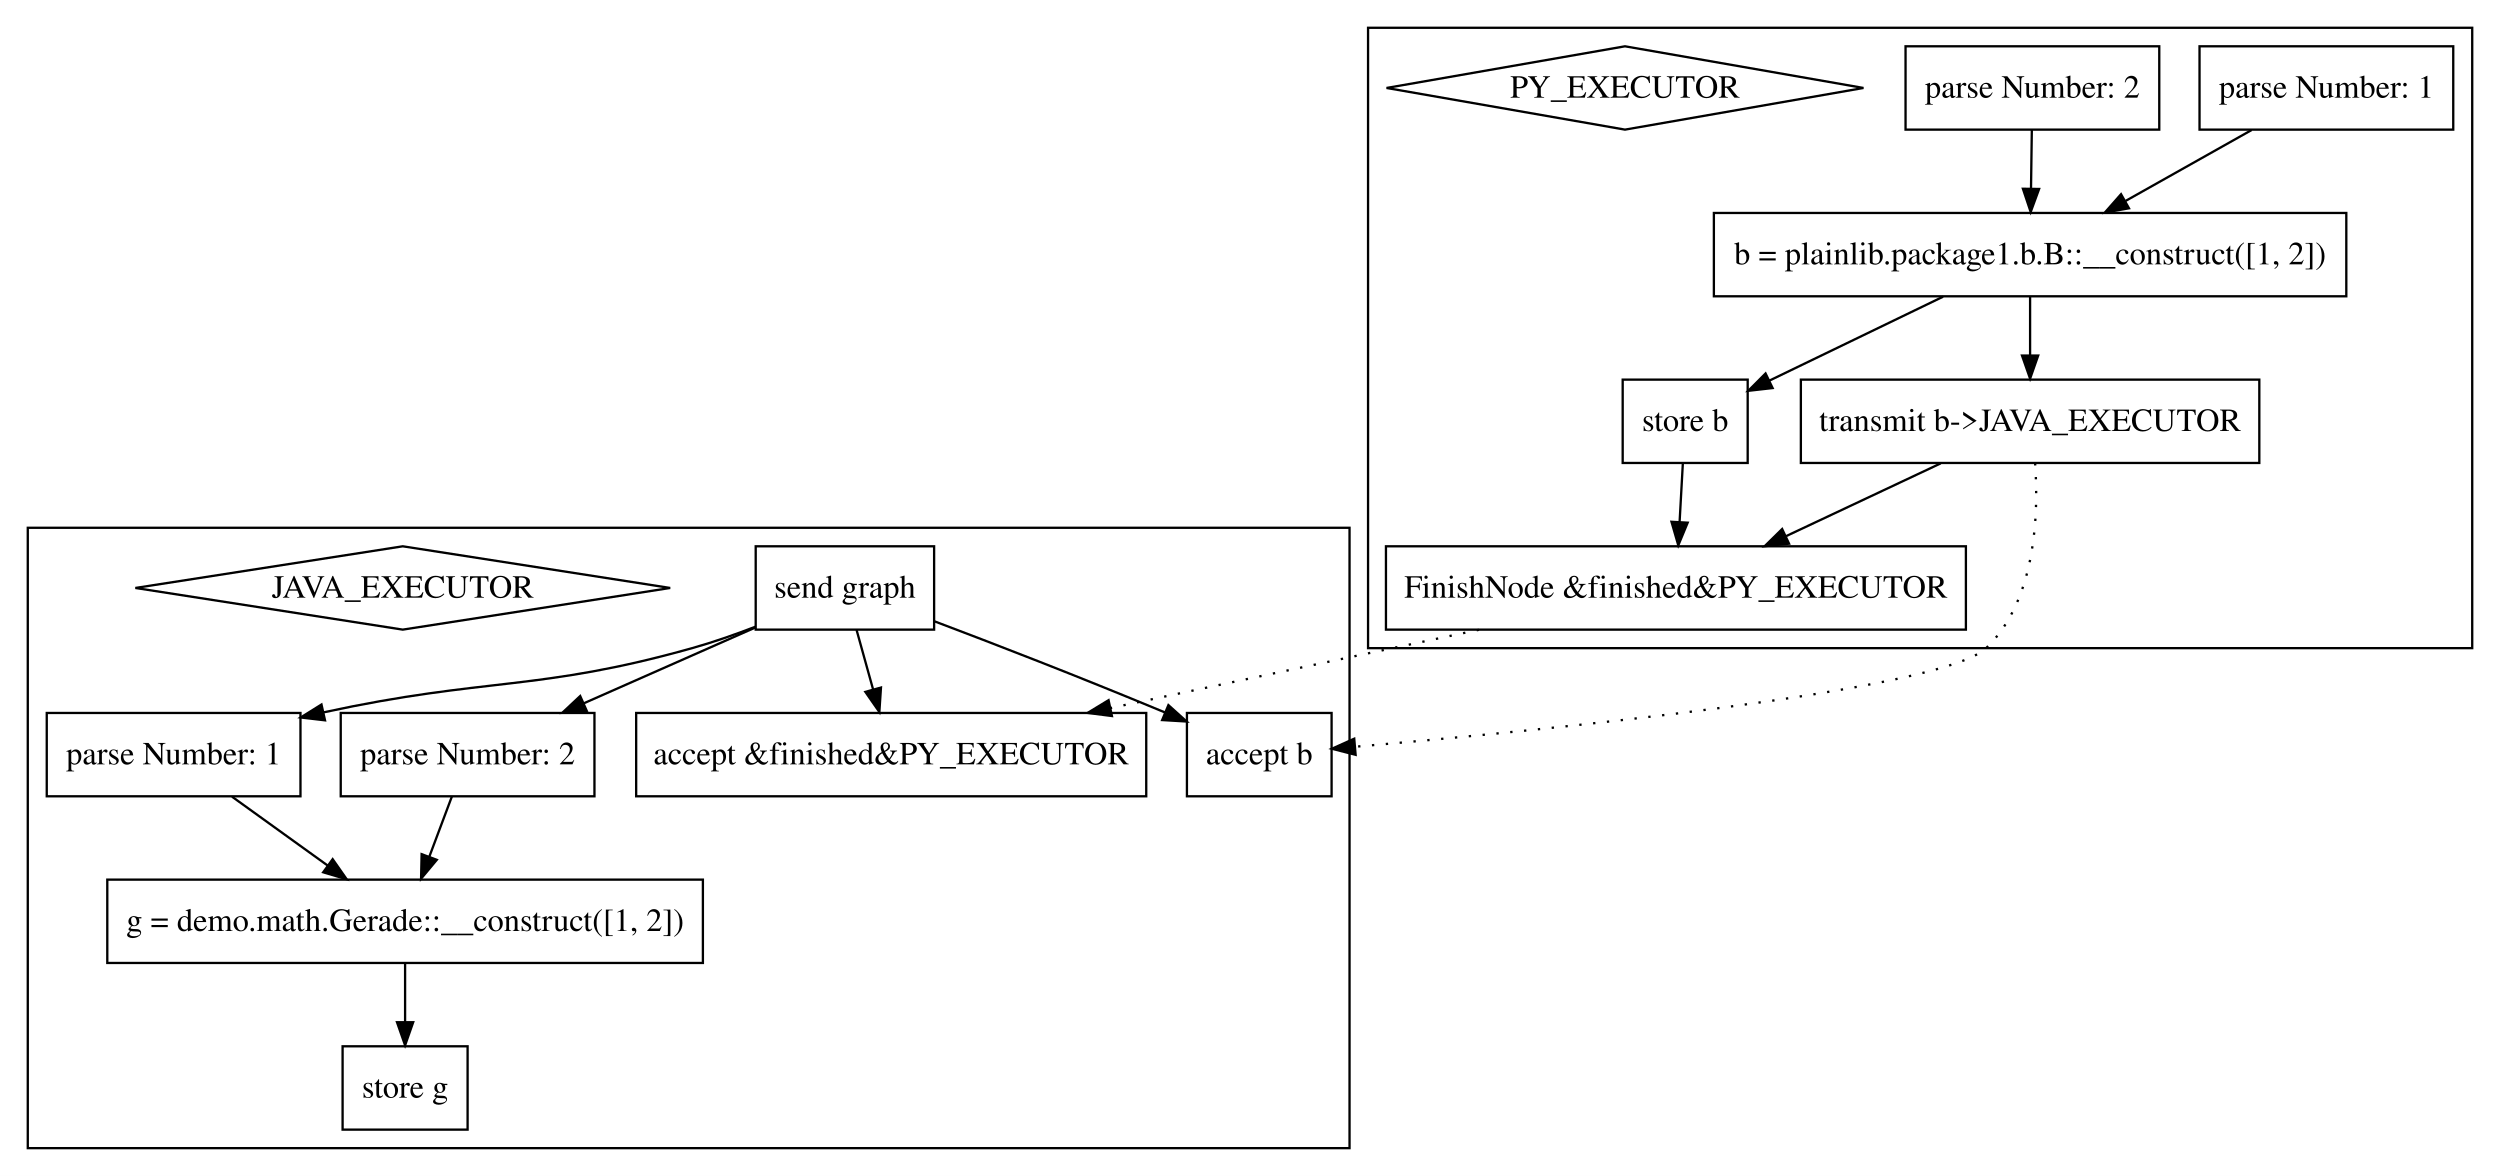
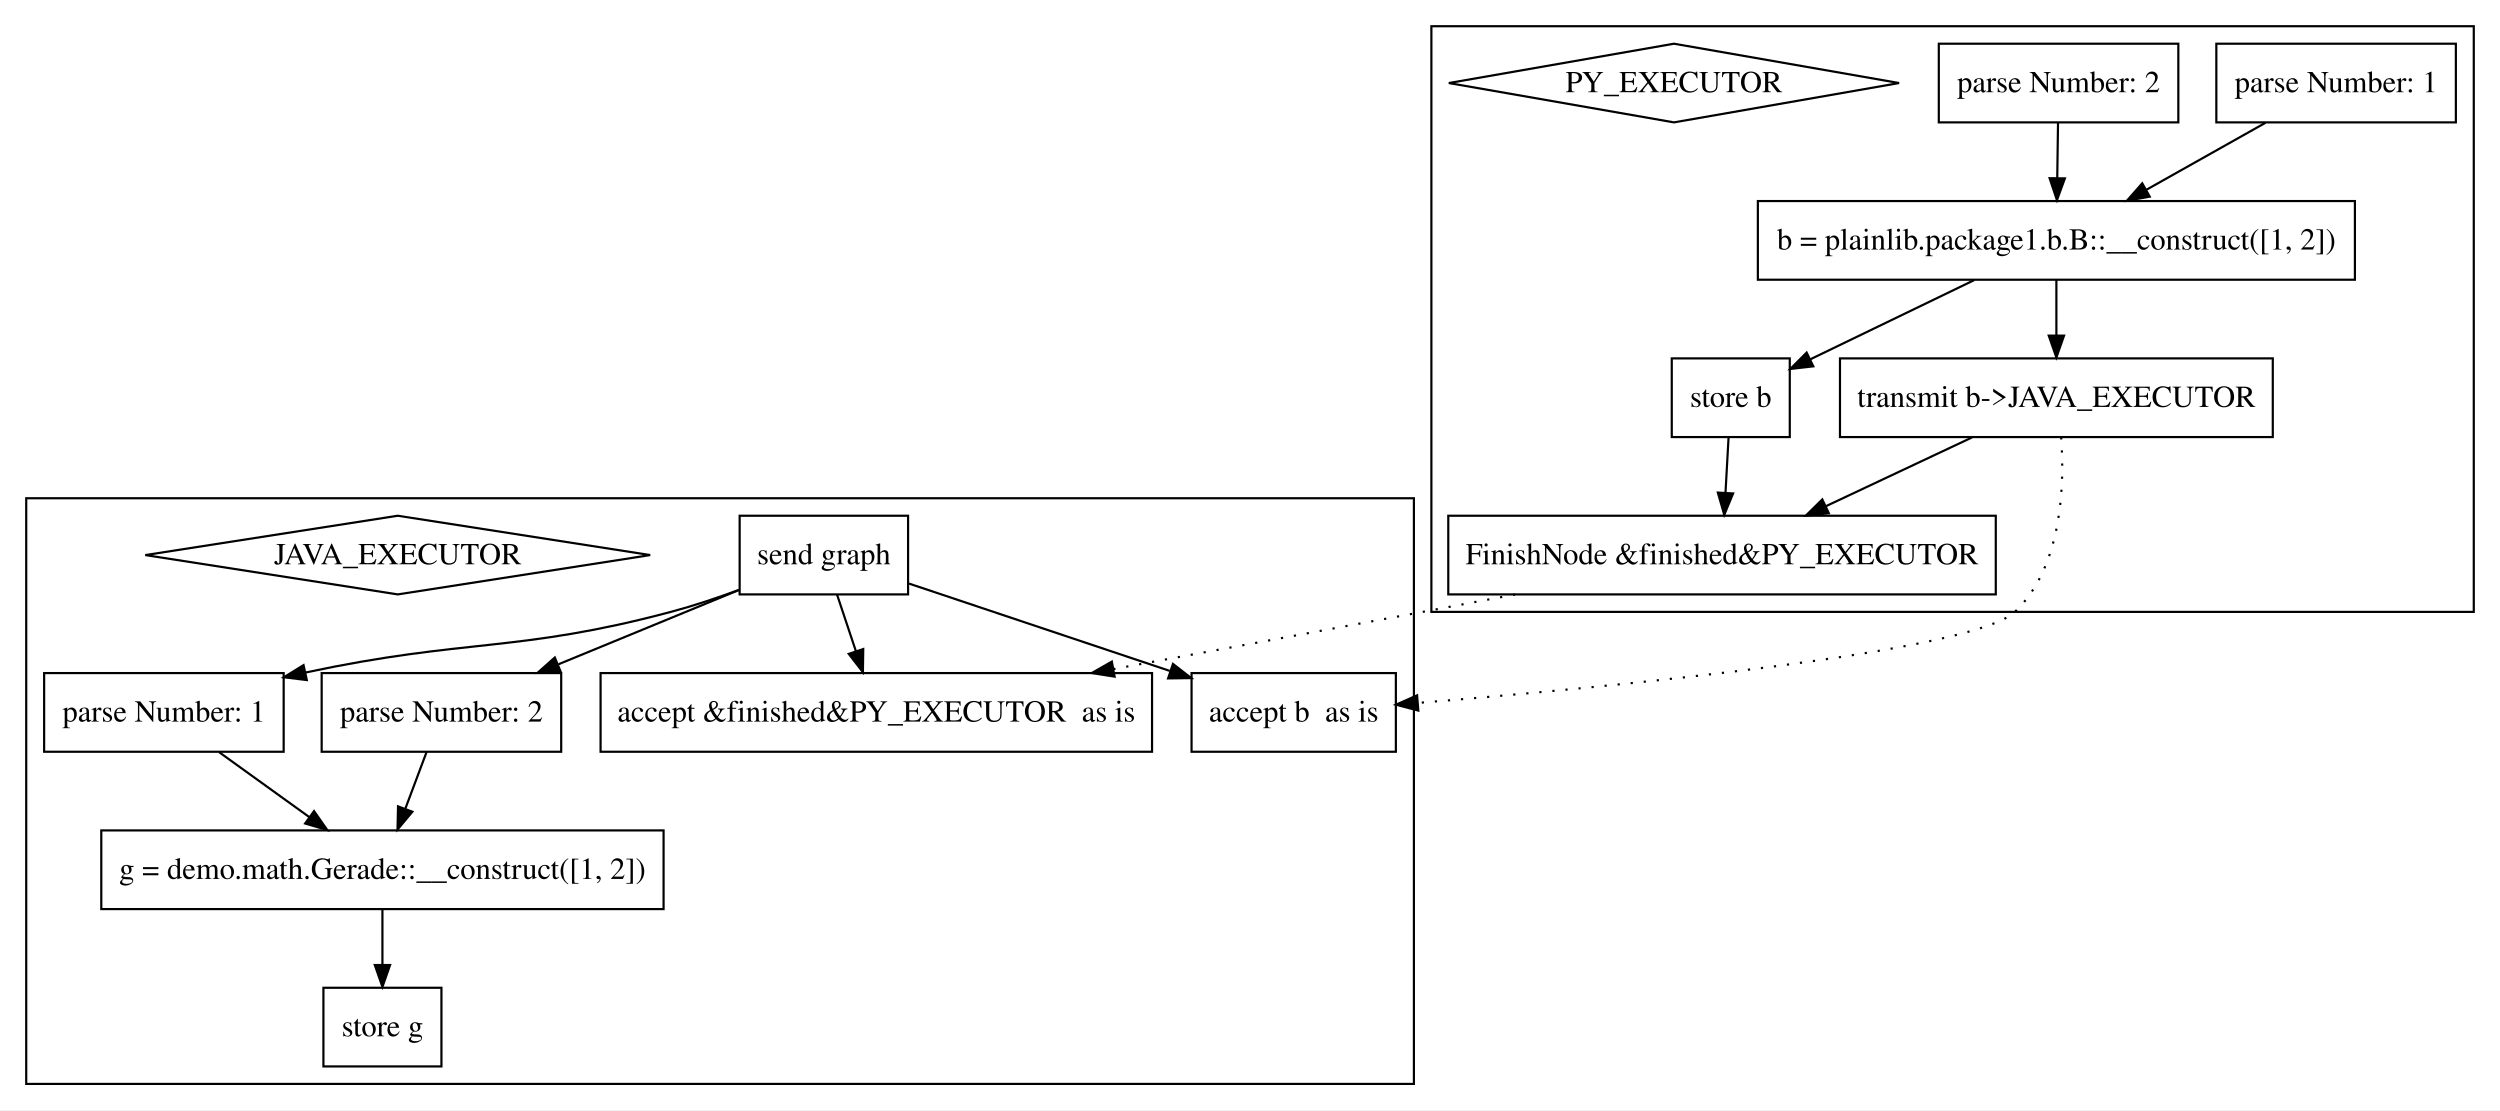
- <svg xmlns="http://www.w3.org/2000/svg" width="1080pt" height="508pt" viewBox="0.00 0.00 1080.00 508.00">
+ <svg xmlns="http://www.w3.org/2000/svg" width="1144pt" height="508pt" viewBox="0.00 0.00 1144.00 508.00">
  <g id="graph0" class="graph" transform="scale(1 1) rotate(0) translate(4 504)">
-     <polygon fill="#ffffff" stroke="transparent" points="-4,4 -4,-504 1076,-504 1076,4 -4,4" />
+     <polygon fill="#ffffff" stroke="transparent" points="-4,4 -4,-504 1140,-504 1140,4 -4,4" />
    <g id="clust1" class="cluster">
-       <polygon fill="none" stroke="#000000" points="8,-8 8,-276 579,-276 579,-8 8,-8" />
+       <polygon fill="none" stroke="#000000" points="8,-8 8,-276 643,-276 643,-8 8,-8" />
    </g>
    <g id="clust2" class="cluster">
-       <polygon fill="none" stroke="#000000" points="587,-224 587,-492 1064,-492 1064,-224 587,-224" />
+       <polygon fill="none" stroke="#000000" points="651,-224 651,-492 1128,-492 1128,-224 651,-224" />
    </g>
    <g id="node1" class="node">
-       <polygon fill="none" stroke="#000000" points="491.175,-196 270.825,-196 270.825,-160 491.175,-160 491.175,-196" />
-       <text text-anchor="middle" x="381" y="-173.8" font-family="Times,serif" font-size="14.00" fill="#000000">accept &amp;finished&amp;PY_EXECUTOR</text>
+       <polygon fill="none" stroke="#000000" points="299.651,-124 42.349,-124 42.349,-88 299.651,-88 299.651,-124" />
+       <text text-anchor="middle" x="171" y="-101.8" font-family="Times,serif" font-size="14.00" fill="#000000">g = demo.math.Gerade::__construct([1, 2])</text>
    </g>
    <g id="node2" class="node">
-       <polygon fill="none" stroke="#000000" points="571.246,-196 508.754,-196 508.754,-160 571.246,-160 571.246,-196" />
-       <text text-anchor="middle" x="540" y="-173.8" font-family="Times,serif" font-size="14.00" fill="#000000">accept b</text>
+       <polygon fill="none" stroke="#000000" points="198,-52 144,-52 144,-16 198,-16 198,-52" />
+       <text text-anchor="middle" x="171" y="-29.8" font-family="Times,serif" font-size="14.00" fill="#000000">store g</text>
+     </g>
+     <g id="edge1" class="edge">
+       <path fill="none" stroke="#000000" d="M171,-87.831C171,-80.131 171,-70.974 171,-62.417" />
+       <polygon fill="#000000" stroke="#000000" points="174.5,-62.413 171,-52.413 167.5,-62.413 174.5,-62.413" />
    </g>
    <g id="node3" class="node">
+       <polygon fill="none" stroke="#000000" points="411.538,-268 334.462,-268 334.462,-232 411.538,-232 411.538,-268" />
+       <text text-anchor="middle" x="373" y="-245.8" font-family="Times,serif" font-size="14.00" fill="#000000">send graph</text>
+     </g>
+     <g id="node4" class="node">
      <polygon fill="none" stroke="#000000" points="125.804,-196 16.196,-196 16.196,-160 125.804,-160 125.804,-196" />
      <text text-anchor="middle" x="71" y="-173.8" font-family="Times,serif" font-size="14.00" fill="#000000">parse Number: 1</text>
    </g>
-     <g id="node7" class="node">
-       <polygon fill="none" stroke="#000000" points="299.651,-124 42.349,-124 42.349,-88 299.651,-88 299.651,-124" />
-       <text text-anchor="middle" x="171" y="-101.8" font-family="Times,serif" font-size="14.00" fill="#000000">g = demo.math.Gerade::__construct([1, 2])</text>
+     <g id="edge2" class="edge">
+       <path fill="none" stroke="#000000" d="M334.183,-234.08C324.147,-230.381 313.273,-226.732 303,-224 232.44,-205.236 210.102,-212.076 135.718,-196.239" />
+       <polygon fill="#000000" stroke="#000000" points="136.398,-192.805 125.88,-194.079 134.897,-199.642 136.398,-192.805" />
+     </g>
+     <g id="node5" class="node">
+       <polygon fill="none" stroke="#000000" points="252.804,-196 143.196,-196 143.196,-160 252.804,-160 252.804,-196" />
+       <text text-anchor="middle" x="198" y="-173.8" font-family="Times,serif" font-size="14.00" fill="#000000">parse Number: 2</text>
    </g>
    <g id="edge3" class="edge">
+       <path fill="none" stroke="#000000" d="M334.162,-234.021C309.858,-224.022 278.21,-211.001 251.542,-200.029" />
+       <polygon fill="#000000" stroke="#000000" points="252.545,-196.657 241.966,-196.089 249.882,-203.13 252.545,-196.657" />
+     </g>
+     <g id="node6" class="node">
+       <polygon fill="none" stroke="#000000" points="634.745,-196 541.255,-196 541.255,-160 634.745,-160 634.745,-196" />
+       <text text-anchor="middle" x="588" y="-173.8" font-family="Times,serif" font-size="14.00" fill="#000000">accept b  as is</text>
+     </g>
+     <g id="edge4" class="edge">
+       <path fill="none" stroke="#000000" d="M411.935,-236.961C445.26,-225.801 493.673,-209.589 531.301,-196.988" />
+       <polygon fill="#000000" stroke="#000000" points="532.741,-200.196 541.112,-193.702 530.518,-193.559 532.741,-200.196" />
+     </g>
+     <g id="node7" class="node">
+       <polygon fill="none" stroke="#000000" points="523.175,-196 270.825,-196 270.825,-160 523.175,-160 523.175,-196" />
+       <text text-anchor="middle" x="397" y="-173.8" font-family="Times,serif" font-size="14.00" fill="#000000">accept &amp;finished&amp;PY_EXECUTOR  as is</text>
+     </g>
+     <g id="edge5" class="edge">
+       <path fill="none" stroke="#000000" d="M379.056,-231.831C381.651,-224.046 384.742,-214.773 387.622,-206.135" />
+       <polygon fill="#000000" stroke="#000000" points="391.02,-207.007 390.862,-196.413 384.38,-204.793 391.02,-207.007" />
+     </g>
+     <g id="edge7" class="edge">
      <path fill="none" stroke="#000000" d="M96.234,-159.831C108.788,-150.793 124.128,-139.748 137.639,-130.02" />
      <polygon fill="#000000" stroke="#000000" points="139.704,-132.846 145.774,-124.163 135.613,-127.165 139.704,-132.846" />
    </g>
-     <g id="node4" class="node">
-       <polygon fill="none" stroke="#000000" points="198,-52 144,-52 144,-16 198,-16 198,-52" />
-       <text text-anchor="middle" x="171" y="-29.8" font-family="Times,serif" font-size="14.00" fill="#000000">store g</text>
-     </g>
-     <g id="node5" class="node">
-       <polygon fill="none" stroke="#000000" points="399.538,-268 322.462,-268 322.462,-232 399.538,-232 399.538,-268" />
-       <text text-anchor="middle" x="361" y="-245.8" font-family="Times,serif" font-size="14.00" fill="#000000">send graph</text>
-     </g>
-     <g id="edge4" class="edge">
-       <path fill="none" stroke="#000000" d="M366.047,-231.831C368.209,-224.046 370.785,-214.773 373.185,-206.135" />
-       <polygon fill="#000000" stroke="#000000" points="376.581,-206.985 375.885,-196.413 369.836,-205.112 376.581,-206.985" />
-     </g>
-     <g id="edge5" class="edge">
-       <path fill="none" stroke="#000000" d="M399.566,-235.638C425.504,-225.839 460.639,-212.299 499.269,-196.221" />
-       <polygon fill="#000000" stroke="#000000" points="500.751,-199.395 508.625,-192.305 498.049,-192.937 500.751,-199.395" />
-     </g>
-     <g id="edge7" class="edge">
-       <path fill="none" stroke="#000000" d="M322.362,-233.267C313.489,-229.85 304.011,-226.53 295,-224 228.079,-205.21 206.629,-211.597 135.742,-196.255" />
-       <polygon fill="#000000" stroke="#000000" points="136.409,-192.818 125.886,-194.053 134.882,-199.649 136.409,-192.818" />
-     </g>
-     <g id="node6" class="node">
-       <polygon fill="none" stroke="#000000" points="252.804,-196 143.196,-196 143.196,-160 252.804,-160 252.804,-196" />
-       <text text-anchor="middle" x="198" y="-173.8" font-family="Times,serif" font-size="14.00" fill="#000000">parse Number: 2</text>
-     </g>
-     <g id="edge1" class="edge">
-       <path fill="none" stroke="#000000" d="M322.371,-232.937C300.181,-223.135 272.062,-210.715 248.177,-200.164" />
-       <polygon fill="#000000" stroke="#000000" points="249.475,-196.911 238.913,-196.072 246.646,-203.314 249.475,-196.911" />
-     </g>
-     <g id="edge2" class="edge">
+     <g id="edge6" class="edge">
      <path fill="none" stroke="#000000" d="M191.187,-159.831C188.236,-151.962 184.714,-142.571 181.445,-133.853" />
      <polygon fill="#000000" stroke="#000000" points="184.693,-132.548 177.905,-124.413 178.139,-135.006 184.693,-132.548" />
    </g>
-     <g id="edge6" class="edge">
-       <path fill="none" stroke="#000000" d="M171,-87.831C171,-80.131 171,-70.974 171,-62.417" />
-       <polygon fill="#000000" stroke="#000000" points="174.5,-62.413 171,-52.413 167.5,-62.413 174.5,-62.413" />
-     </g>
    <g id="node8" class="node">
-       <polygon fill="none" stroke="#000000" points="170,-268 54.475,-250 170,-232 285.525,-250 170,-268" />
-       <text text-anchor="middle" x="170" y="-245.8" font-family="Times,serif" font-size="14.00" fill="#000000">JAVA_EXECUTOR</text>
+       <polygon fill="none" stroke="#000000" points="178,-268 62.475,-250 178,-232 293.525,-250 178,-268" />
+       <text text-anchor="middle" x="178" y="-245.8" font-family="Times,serif" font-size="14.00" fill="#000000">JAVA_EXECUTOR</text>
    </g>
    <g id="node9" class="node">
-       <polygon fill="none" stroke="#000000" points="1055.804,-484 946.196,-484 946.196,-448 1055.804,-448 1055.804,-484" />
-       <text text-anchor="middle" x="1001" y="-461.8" font-family="Times,serif" font-size="14.00" fill="#000000">parse Number: 1</text>
+       <polygon fill="none" stroke="#000000" points="1119.804,-484 1010.196,-484 1010.196,-448 1119.804,-448 1119.804,-484" />
+       <text text-anchor="middle" x="1065" y="-461.8" font-family="Times,serif" font-size="14.00" fill="#000000">parse Number: 1</text>
+     </g>
+     <g id="node13" class="node">
+       <polygon fill="none" stroke="#000000" points="1073.607,-412 800.394,-412 800.394,-376 1073.607,-376 1073.607,-412" />
+       <text text-anchor="middle" x="937" y="-389.8" font-family="Times,serif" font-size="14.00" fill="#000000">b = plainlib.package1.b.B::__construct([1, 2])</text>
+     </g>
+     <g id="edge10" class="edge">
+       <path fill="none" stroke="#000000" d="M1032.7,-447.831C1016.177,-438.537 995.881,-427.121 978.239,-417.197" />
+       <polygon fill="#000000" stroke="#000000" points="979.721,-414.015 969.289,-412.163 976.289,-420.116 979.721,-414.015" />
+     </g>
+     <g id="node10" class="node">
+       <polygon fill="none" stroke="#000000" points="992.804,-484 883.196,-484 883.196,-448 992.804,-448 992.804,-484" />
+       <text text-anchor="middle" x="938" y="-461.8" font-family="Times,serif" font-size="14.00" fill="#000000">parse Number: 2</text>
+     </g>
+     <g id="edge9" class="edge">
+       <path fill="none" stroke="#000000" d="M937.748,-447.831C937.641,-440.131 937.514,-430.974 937.395,-422.417" />
+       <polygon fill="#000000" stroke="#000000" points="940.894,-422.364 937.256,-412.413 933.895,-422.461 940.894,-422.364" />
+     </g>
+     <g id="node11" class="node">
+       <polygon fill="none" stroke="#000000" points="909.268,-268 658.732,-268 658.732,-232 909.268,-232 909.268,-268" />
+       <text text-anchor="middle" x="784" y="-245.8" font-family="Times,serif" font-size="14.00" fill="#000000">FinishNode &amp;finished&amp;PY_EXECUTOR</text>
+     </g>
+     <g id="edge15" class="edge">
+       <path fill="none" stroke="#000000" stroke-dasharray="1,5" d="M689.311,-231.958C675.131,-229.278 660.683,-226.557 647,-224 600.62,-215.332 549.376,-205.881 505.419,-197.813" />
+       <polygon fill="#000000" stroke="#000000" points="506.043,-194.369 495.576,-196.007 504.78,-201.254 506.043,-194.369" />
    </g>
    <g id="node12" class="node">
-       <polygon fill="none" stroke="#000000" points="1009.606,-412 736.394,-412 736.394,-376 1009.606,-376 1009.606,-412" />
-       <text text-anchor="middle" x="873" y="-389.8" font-family="Times,serif" font-size="14.00" fill="#000000">b = plainlib.package1.b.B::__construct([1, 2])</text>
+       <polygon fill="none" stroke="#000000" points="815,-340 761,-340 761,-304 815,-304 815,-340" />
+       <text text-anchor="middle" x="788" y="-317.8" font-family="Times,serif" font-size="14.00" fill="#000000">store b</text>
    </g>
-     <g id="edge10" class="edge">
-       <path fill="none" stroke="#000000" d="M968.7,-447.831C952.177,-438.537 931.881,-427.121 914.239,-417.197" />
-       <polygon fill="#000000" stroke="#000000" points="915.721,-414.015 905.289,-412.163 912.289,-420.116 915.721,-414.015" />
+     <g id="edge12" class="edge">
+       <path fill="none" stroke="#000000" d="M786.991,-303.831C786.563,-296.131 786.054,-286.974 785.579,-278.417" />
+       <polygon fill="#000000" stroke="#000000" points="789.072,-278.204 785.023,-268.413 782.083,-278.592 789.072,-278.204" />
    </g>
-     <g id="node10" class="node">
-       <polygon fill="none" stroke="#000000" points="972.027,-340 773.973,-340 773.973,-304 972.027,-304 972.027,-340" />
-       <text text-anchor="middle" x="873" y="-317.8" font-family="Times,serif" font-size="14.00" fill="#000000">transmit b-&gt;JAVA_EXECUTOR</text>
+     <g id="edge13" class="edge">
+       <path fill="none" stroke="#000000" d="M899.401,-375.831C876.366,-364.701 847.035,-350.527 824.253,-339.518" />
+       <polygon fill="#000000" stroke="#000000" points="825.769,-336.364 815.242,-335.164 822.723,-342.666 825.769,-336.364" />
    </g>
-     <g id="edge15" class="edge">
-       <path fill="none" stroke="#000000" stroke-dasharray="1,5" d="M875.169,-303.92C876.724,-281.749 875.558,-244.587 854,-224 834.576,-205.45 662.564,-188.471 581.686,-181.431" />
-       <polygon fill="#000000" stroke="#000000" points="581.629,-177.914 571.365,-180.544 581.029,-184.888 581.629,-177.914" />
-     </g>
-     <g id="node11" class="node">
-       <polygon fill="none" stroke="#000000" points="845.268,-268 594.732,-268 594.732,-232 845.268,-232 845.268,-268" />
-       <text text-anchor="middle" x="720" y="-245.8" font-family="Times,serif" font-size="14.00" fill="#000000">FinishNode &amp;finished&amp;PY_EXECUTOR</text>
+     <g id="node14" class="node">
+       <polygon fill="none" stroke="#000000" points="1036.027,-340 837.973,-340 837.973,-304 1036.027,-304 1036.027,-340" />
+       <text text-anchor="middle" x="937" y="-317.8" font-family="Times,serif" font-size="14.00" fill="#000000">transmit b-&gt;JAVA_EXECUTOR</text>
    </g>
    <g id="edge8" class="edge">
-       <path fill="none" stroke="#000000" d="M834.392,-303.831C814.111,-294.287 789.076,-282.507 767.603,-272.401" />
-       <polygon fill="#000000" stroke="#000000" points="768.869,-269.129 758.331,-268.038 765.889,-275.463 768.869,-269.129" />
+       <path fill="none" stroke="#000000" d="M937,-375.831C937,-368.131 937,-358.974 937,-350.417" />
+       <polygon fill="#000000" stroke="#000000" points="940.5,-350.413 937,-340.413 933.5,-350.413 940.5,-350.413" />
    </g>
    <g id="edge14" class="edge">
-       <path fill="none" stroke="#000000" stroke-dasharray="1,5" d="M634.894,-231.924C586.443,-221.634 525.642,-208.72 475.687,-198.111" />
-       <polygon fill="#000000" stroke="#000000" points="476.356,-194.675 465.847,-196.021 474.902,-201.522 476.356,-194.675" />
-     </g>
-     <g id="edge12" class="edge">
-       <path fill="none" stroke="#000000" d="M873,-375.831C873,-368.131 873,-358.974 873,-350.417" />
-       <polygon fill="#000000" stroke="#000000" points="876.5,-350.413 873,-340.413 869.5,-350.413 876.5,-350.413" />
-     </g>
-     <g id="node14" class="node">
-       <polygon fill="none" stroke="#000000" points="751,-340 697,-340 697,-304 751,-304 751,-340" />
-       <text text-anchor="middle" x="724" y="-317.8" font-family="Times,serif" font-size="14.00" fill="#000000">store b</text>
-     </g>
-     <g id="edge9" class="edge">
-       <path fill="none" stroke="#000000" d="M835.401,-375.831C812.366,-364.701 783.035,-350.527 760.253,-339.518" />
-       <polygon fill="#000000" stroke="#000000" points="761.769,-336.364 751.242,-335.164 758.723,-342.666 761.769,-336.364" />
-     </g>
-     <g id="node13" class="node">
-       <polygon fill="none" stroke="#000000" points="928.804,-484 819.196,-484 819.196,-448 928.804,-448 928.804,-484" />
-       <text text-anchor="middle" x="874" y="-461.8" font-family="Times,serif" font-size="14.00" fill="#000000">parse Number: 2</text>
-     </g>
-     <g id="edge13" class="edge">
-       <path fill="none" stroke="#000000" d="M873.748,-447.831C873.641,-440.131 873.514,-430.974 873.395,-422.417" />
-       <polygon fill="#000000" stroke="#000000" points="876.894,-422.364 873.256,-412.413 869.895,-422.461 876.894,-422.364" />
+       <path fill="none" stroke="#000000" stroke-dasharray="1,5" d="M939.192,-303.896C940.771,-281.7 939.629,-244.512 918,-224 898.545,-205.55 734.171,-189.696 645,-182.355" />
+       <polygon fill="#000000" stroke="#000000" points="645.026,-178.846 634.775,-181.524 644.459,-185.823 645.026,-178.846" />
    </g>
    <g id="edge11" class="edge">
-       <path fill="none" stroke="#000000" d="M722.991,-303.831C722.563,-296.131 722.054,-286.974 721.579,-278.417" />
-       <polygon fill="#000000" stroke="#000000" points="725.072,-278.204 721.023,-268.413 718.083,-278.592 725.072,-278.204" />
+       <path fill="none" stroke="#000000" d="M898.392,-303.831C878.111,-294.287 853.076,-282.507 831.603,-272.401" />
+       <polygon fill="#000000" stroke="#000000" points="832.869,-269.129 822.331,-268.038 829.889,-275.463 832.869,-269.129" />
    </g>
    <g id="node15" class="node">
-       <polygon fill="none" stroke="#000000" points="698,-484 594.977,-466 698,-448 801.023,-466 698,-484" />
-       <text text-anchor="middle" x="698" y="-461.8" font-family="Times,serif" font-size="14.00" fill="#000000">PY_EXECUTOR</text>
+       <polygon fill="none" stroke="#000000" points="762,-484 658.977,-466 762,-448 865.023,-466 762,-484" />
+       <text text-anchor="middle" x="762" y="-461.8" font-family="Times,serif" font-size="14.00" fill="#000000">PY_EXECUTOR</text>
    </g>
  </g>
</svg>
